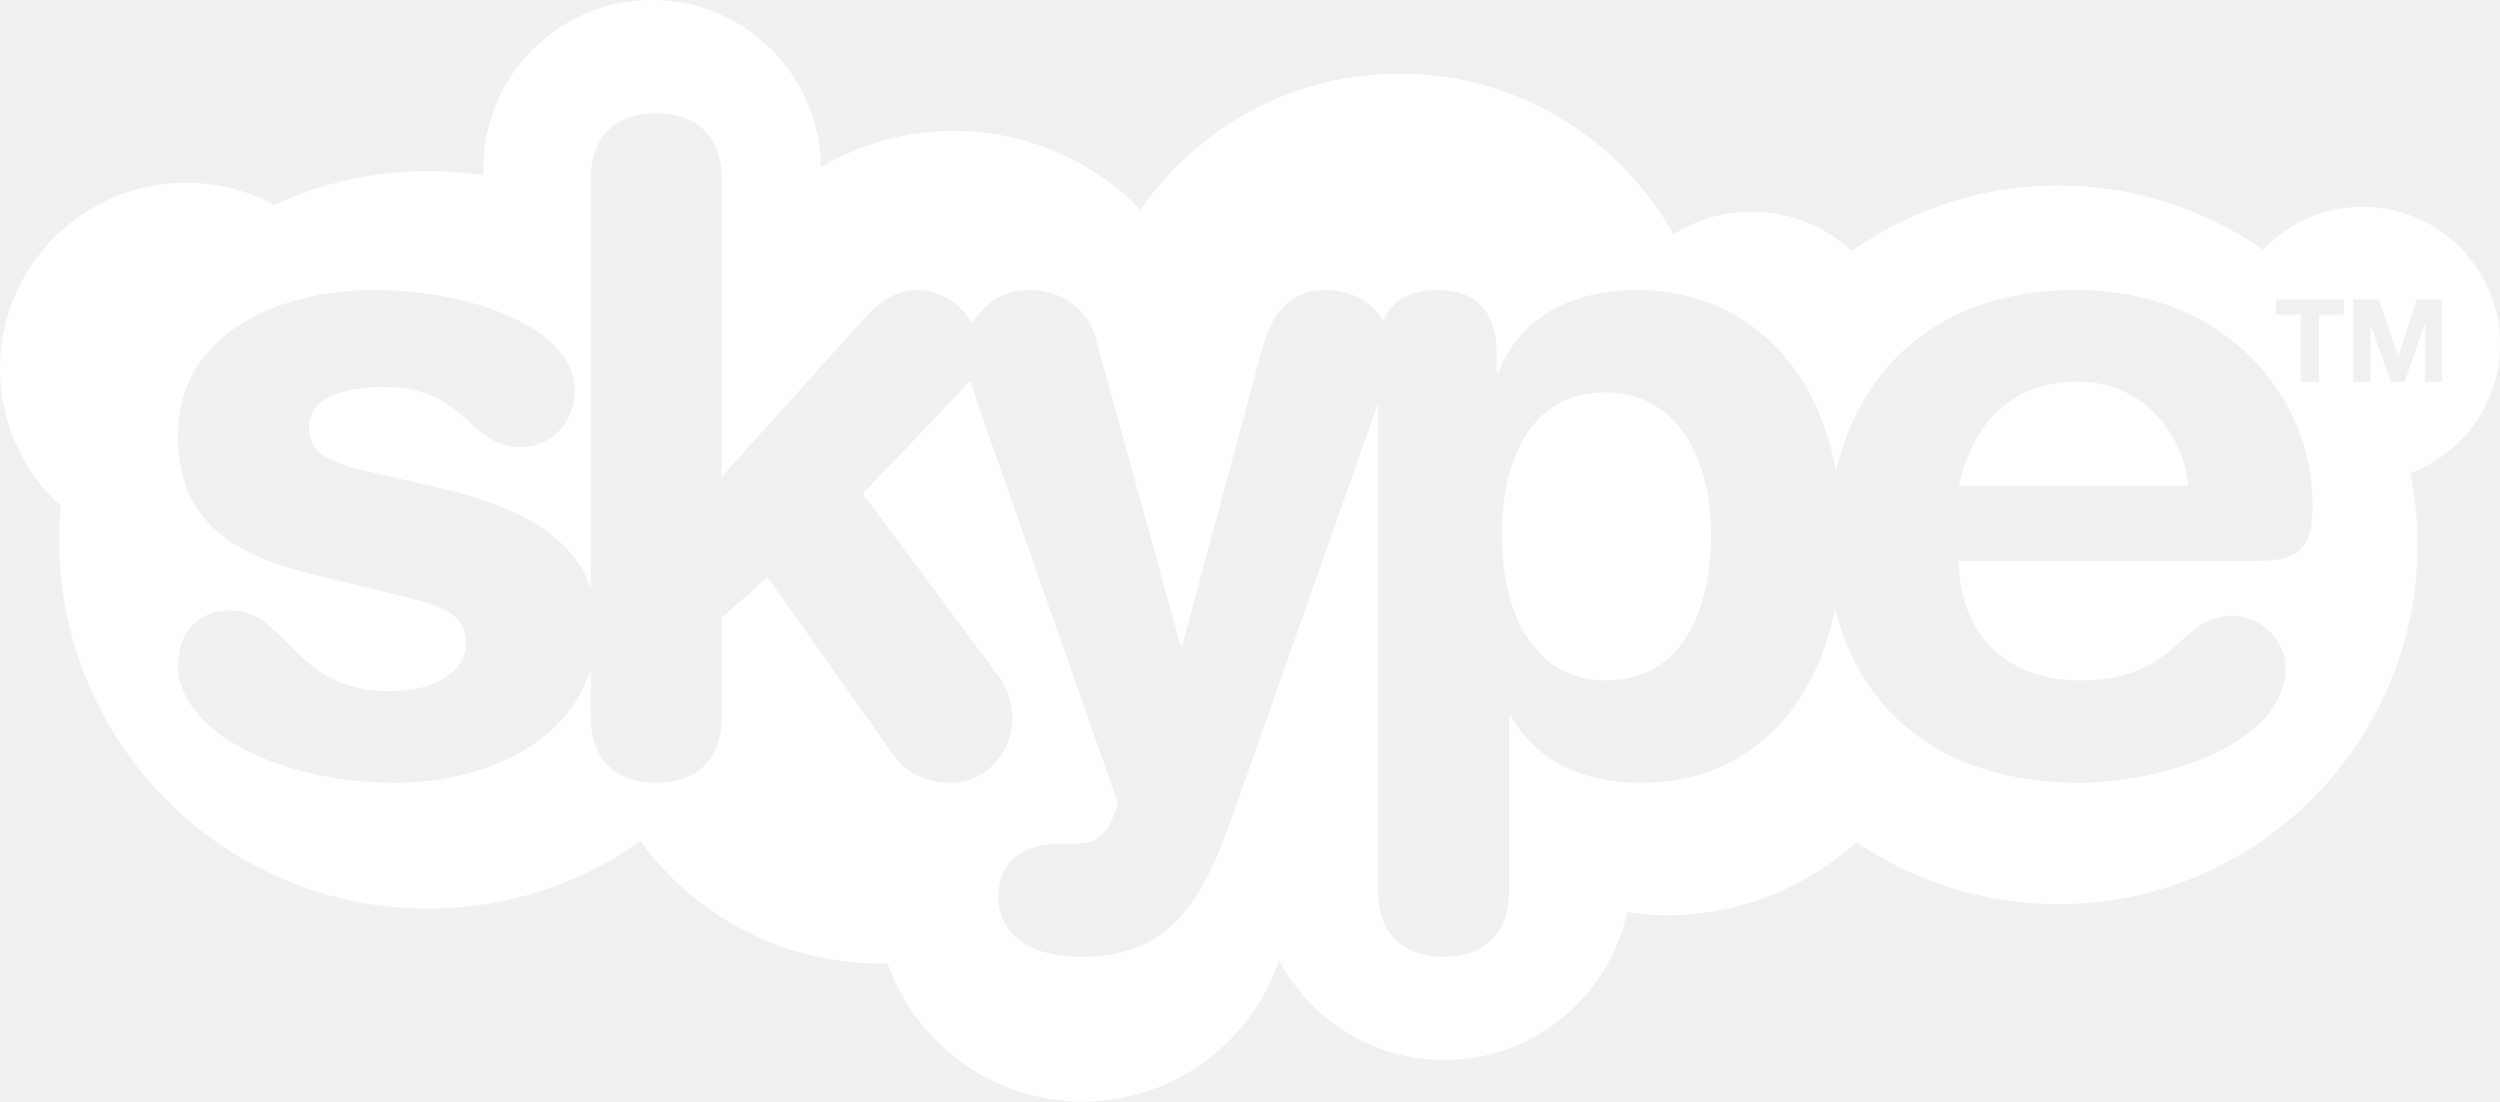
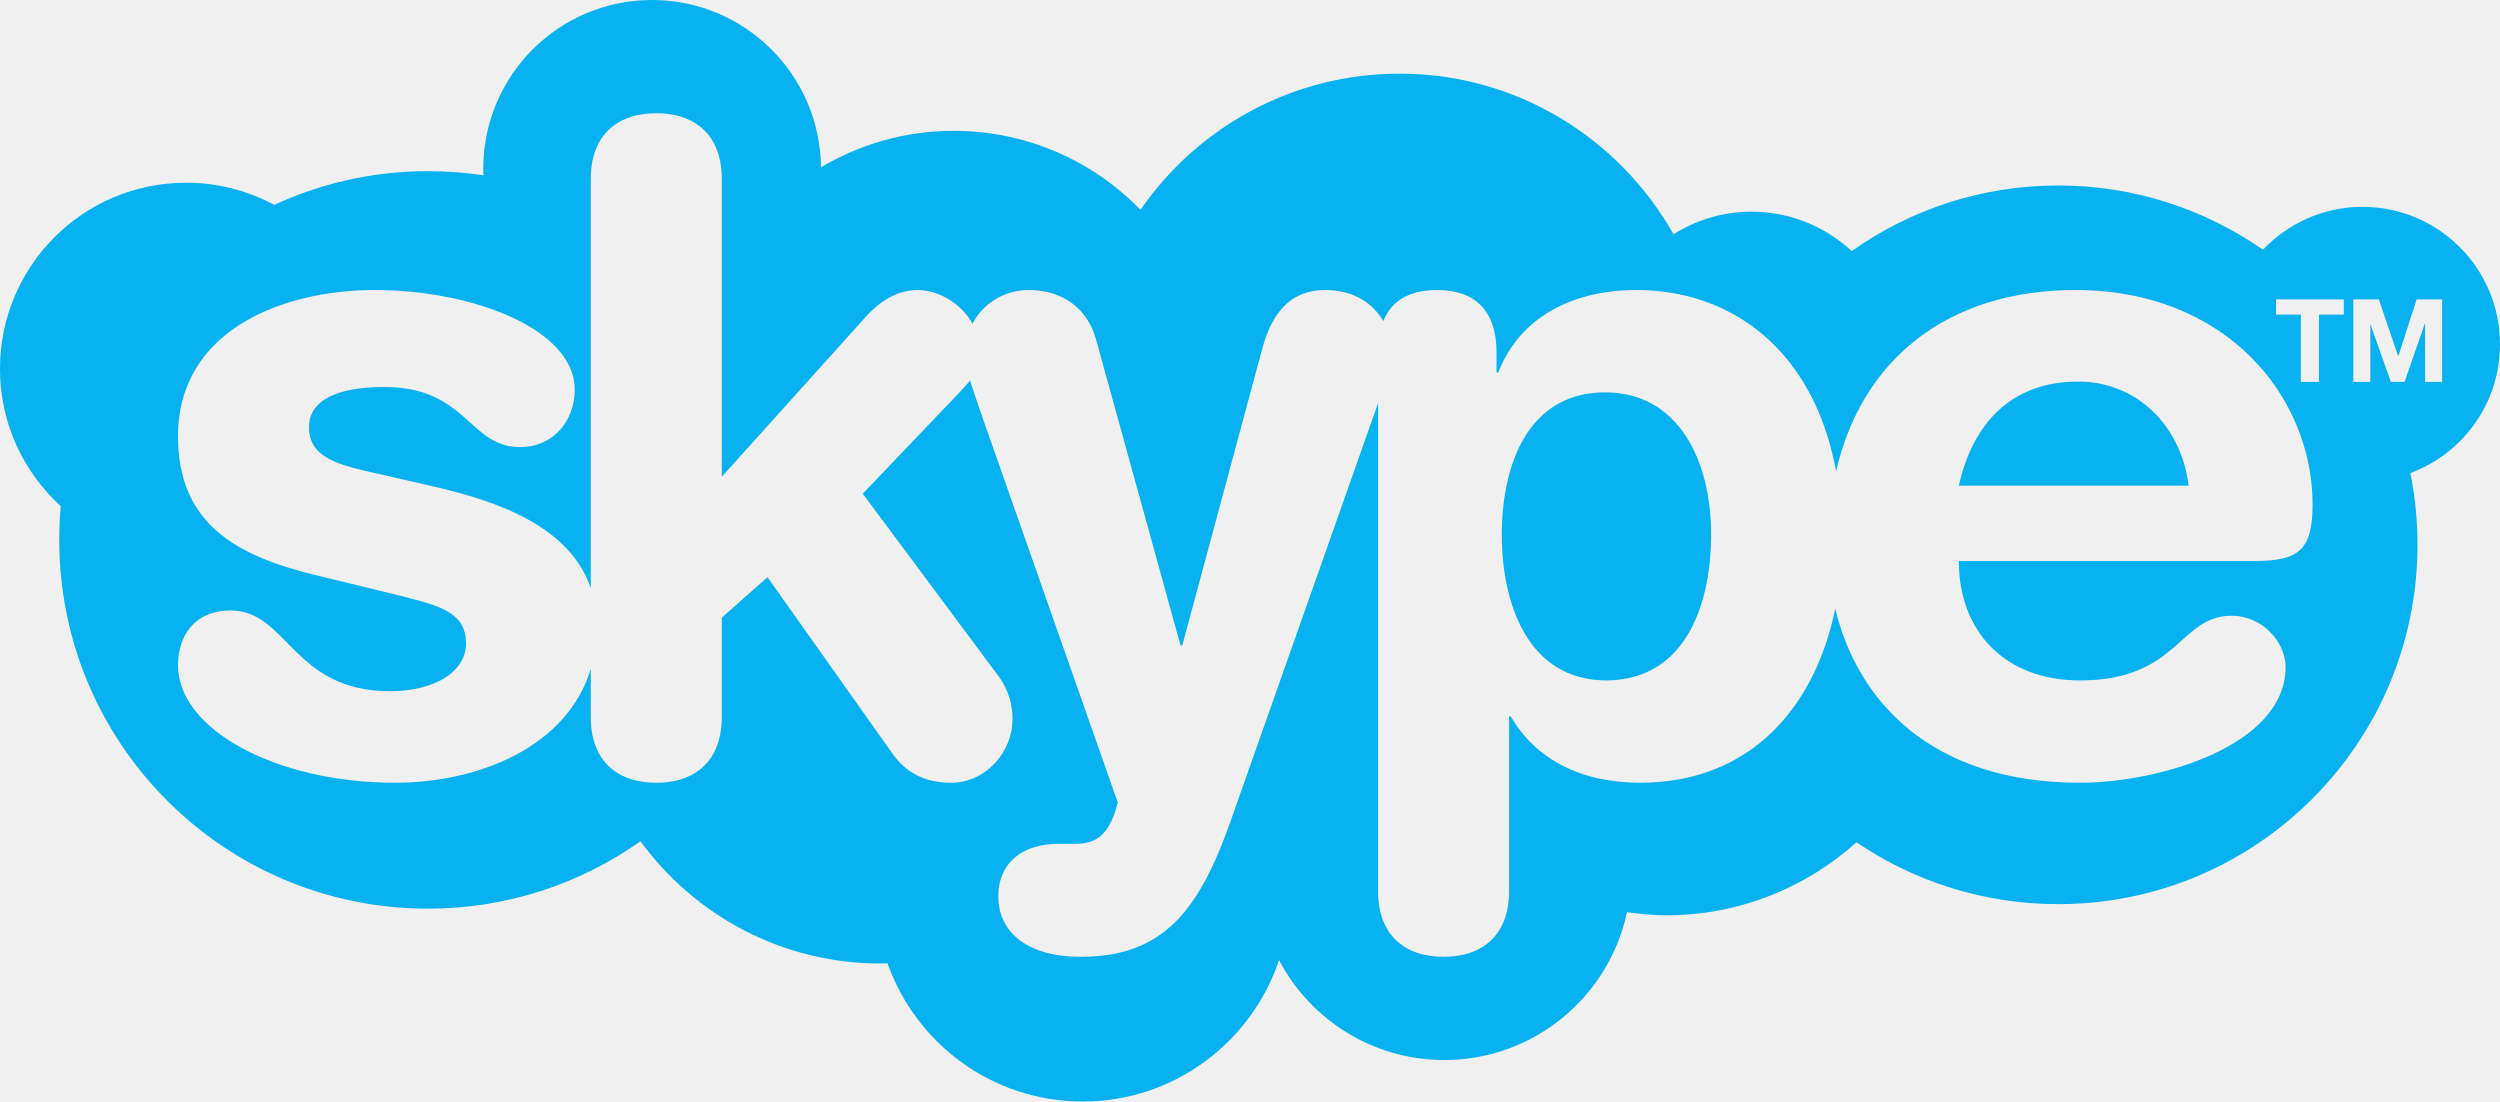
<svg xmlns="http://www.w3.org/2000/svg" viewBox="0 0 205.782 90.672">
-   <path d="m 53.669,0 c -7.676,0 -13.891,6.218 -13.891,13.898 0,0.181 0.002,0.354 0.021,0.535 -1.502,-0.227 -3.025,-0.344 -4.568,-0.344 -4.527,0 -8.808,0.997 -12.656,2.775 -2.161,-1.161 -4.632,-1.824 -7.266,-1.824 -8.458,0 -15.311,6.865 -15.311,15.316 -3.9001e-4,4.488 1.936,8.506 5.002,11.307 -0.082,0.916 -0.123,1.84 -0.123,2.783 0,16.765 13.581,30.348 30.353,30.348 6.522,0 12.551,-2.058 17.49,-5.549 4.445,6.094 11.628,10.064 19.756,10.064 0.206,0 0.391,-0.014 0.576,-0.023 2.346,6.628 8.643,11.385 16.072,11.385 7.511,0 13.888,-4.877 16.158,-11.641 2.57,4.887 7.69,8.223 13.6,8.223 7.39,0 13.561,-5.222 15.041,-12.168 1.07,0.145 2.14,0.254 3.25,0.254 6.01,0 11.489,-2.284 15.639,-6.01 4.74,3.218 10.461,5.094 16.611,5.094 16.32,0 29.568,-13.248 29.568,-29.578 0,-2.022 -0.2,-3.989 -0.59,-5.902 4.3,-1.596 7.381,-5.731 7.381,-10.6 0,-6.247 -5.06,-11.316 -11.32,-11.316 -3.23,0 -6.129,1.36 -8.189,3.527 -4.79,-3.328 -10.59,-5.287 -16.85,-5.287 -6.34,0 -12.2,2.005 -17,5.396 -2.18,-2.003 -5.06,-3.238 -8.25,-3.238 -2.37,0 -4.57,0.689 -6.42,1.859 -4.45,-7.88 -12.861,-13.221 -22.551,-13.221 -8.85,-2.001e-4 -16.654,4.443 -21.326,11.207 -3.889,-4.008 -9.341,-6.5 -15.391,-6.5 -3.992,0 -7.717,1.105 -10.906,3 C 67.498,6.155 61.303,0 53.669,0 Z m 0.35,9.32 c 3.252,0 5.393,1.85 5.393,5.395 V 39.242 L 71.387,25.941 c 1.112,-1.179 2.511,-2.068 4.137,-2.068 1.749,-10e-7 3.622,1.125 4.527,2.775 0.865,-1.678 2.613,-2.775 4.629,-2.775 2.881,0 4.879,1.623 5.537,4.062 l 6.955,25.189 h 0.145 l 6.588,-24.445 c 0.74,-2.738 2.198,-4.807 5.158,-4.807 2.55,-10e-7 4.041,1.26 4.801,2.557 0.68,-1.668 2.119,-2.557 4.439,-2.557 3.17,0 4.881,1.777 4.881,5.096 v 1.695 h 0.141 c 1.77,-4.569 6.139,-6.791 11.379,-6.791 7.7,-10e-7 14.57,4.815 16.43,14.916 2.09,-9.121 9.111,-14.916 19.711,-14.916 12.41,-10e-7 19.51,8.786 19.51,17.654 0,3.699 -1.11,4.652 -4.73,4.652 h -24.389 c 0,5.694 3.678,9.828 9.979,9.828 8.13,0 8.131,-5.322 12.471,-5.322 2.59,-10e-7 4.449,2.222 4.449,4.217 0,6.501 -10.44,9.529 -16.92,9.529 -12.27,0 -18.34,-6.756 -20.15,-14.336 -1.62,7.943 -6.828,14.336 -16.068,14.336 -4.94,0 -8.641,-1.994 -10.641,-5.467 h -0.141 v 14.408 c 0,3.546 -2.139,5.385 -5.389,5.385 -3.25,0 -5.391,-1.839 -5.391,-5.385 V 33.176 l -12.121,34.357 c -2.598,7.39 -5.541,11.225 -12.352,11.225 -4.795,0 -6.791,-2.357 -6.791,-4.941 0,-2.884 2.078,-4.361 4.959,-4.361 h 1.111 c 1.399,0 2.943,-0.072 3.766,-3.4 L 80.77,34.074 c -0.391,-1.161 -0.699,-2.031 -0.926,-2.756 -0.247,0.326 -0.534,0.617 -0.863,0.979 l -7.965,8.342 11.215,15.07 c 0.37,0.517 1.111,1.705 1.111,3.473 0,2.738 -2.201,5.25 -5.082,5.25 -2.675,0 -4.074,-1.333 -4.877,-2.512 L 63.176,47.512 59.411,50.84 v 8.197 c 0,3.546 -2.141,5.395 -5.393,5.395 -3.251,0 -5.391,-1.849 -5.391,-5.395 v -3.973 c -1.935,6.374 -9.157,9.367 -16.113,9.367 -9.733,0 -17.863,-4.36 -17.863,-9.674 0,-2.366 1.317,-4.508 4.342,-4.508 4.671,0 5.105,6.646 13.09,6.646 3.848,0 6.275,-1.704 6.275,-3.916 0,-2.729 -2.366,-3.174 -6.193,-4.135 L 25.805,47.295 C 19.529,45.745 14.651,43.159 14.651,35.914 c 0,-8.786 8.706,-12.041 16.176,-12.041 8.19,0 16.482,3.255 16.482,8.197 0,2.511 -1.707,4.732 -4.506,4.732 -4.218,0 -4.362,-4.949 -11.174,-4.949 -3.765,0 -6.195,1.033 -6.195,3.318 0,2.521 2.428,3.11 5.762,3.844 l 4.508,1.033 c 5.165,1.188 11.174,3.228 12.924,8.361 V 14.715 c 0,-3.545 2.14,-5.395 5.391,-5.395 z M 187.348,24.644 h 5.58 v 1.252 h -2.041 v 5.539 H 189.387 v -5.539 h -2.039 z m 6.359,0 h 2.1 l 1.592,4.67 h 0.019 l 1.5,-4.67 h 2.1 v 6.791 h -1.4 v -4.814 h -0.019 l -1.67,4.814 h -1.131 l -1.689,-4.77 v 4.77 h -1.4 z m -22.65,6.764 c -5.4,0 -8.648,3.327 -9.818,8.568 h 18.91 c -0.6,-4.951 -4.282,-8.568 -9.092,-8.568 z m -38.799,0.889 c -6.27,-0.081 -8.641,5.613 -8.641,11.742 0,5.541 2.081,11.969 8.641,11.969 6.88,-0.072 8.59,-6.945 8.59,-11.969 0,-6.347 -2.82,-11.669 -8.59,-11.742 z" id="path68" fill="#ffffff" fill-opacity="1" stroke="none" stroke-width="1" />
+   <path d="m 53.669,0 c -7.676,0 -13.891,6.218 -13.891,13.898 0,0.181 0.002,0.354 0.021,0.535 -1.502,-0.227 -3.025,-0.344 -4.568,-0.344 -4.527,0 -8.808,0.997 -12.656,2.775 -2.161,-1.161 -4.632,-1.824 -7.266,-1.824 -8.458,0 -15.311,6.865 -15.311,15.316 -3.9001e-4,4.488 1.936,8.506 5.002,11.307 -0.082,0.916 -0.123,1.84 -0.123,2.783 0,16.765 13.581,30.348 30.353,30.348 6.522,0 12.551,-2.058 17.49,-5.549 4.445,6.094 11.628,10.064 19.756,10.064 0.206,0 0.391,-0.014 0.576,-0.023 2.346,6.628 8.643,11.385 16.072,11.385 7.511,0 13.888,-4.877 16.158,-11.641 2.57,4.887 7.69,8.223 13.6,8.223 7.39,0 13.561,-5.222 15.041,-12.168 1.07,0.145 2.14,0.254 3.25,0.254 6.01,0 11.489,-2.284 15.639,-6.01 4.74,3.218 10.461,5.094 16.611,5.094 16.32,0 29.568,-13.248 29.568,-29.578 0,-2.022 -0.2,-3.989 -0.59,-5.902 4.3,-1.596 7.381,-5.731 7.381,-10.6 0,-6.247 -5.06,-11.316 -11.32,-11.316 -3.23,0 -6.129,1.36 -8.189,3.527 -4.79,-3.328 -10.59,-5.287 -16.85,-5.287 -6.34,0 -12.2,2.005 -17,5.396 -2.18,-2.003 -5.06,-3.238 -8.25,-3.238 -2.37,0 -4.57,0.689 -6.42,1.859 -4.45,-7.88 -12.861,-13.221 -22.551,-13.221 -8.85,-2.001e-4 -16.654,4.443 -21.326,11.207 -3.889,-4.008 -9.341,-6.5 -15.391,-6.5 -3.992,0 -7.717,1.105 -10.906,3 C 67.498,6.155 61.303,0 53.669,0 Z m 0.35,9.32 c 3.252,0 5.393,1.85 5.393,5.395 V 39.242 L 71.387,25.941 c 1.112,-1.179 2.511,-2.068 4.137,-2.068 1.749,-10e-7 3.622,1.125 4.527,2.775 0.865,-1.678 2.613,-2.775 4.629,-2.775 2.881,0 4.879,1.623 5.537,4.062 l 6.955,25.189 h 0.145 l 6.588,-24.445 c 0.74,-2.738 2.198,-4.807 5.158,-4.807 2.55,-10e-7 4.041,1.26 4.801,2.557 0.68,-1.668 2.119,-2.557 4.439,-2.557 3.17,0 4.881,1.777 4.881,5.096 v 1.695 h 0.141 c 1.77,-4.569 6.139,-6.791 11.379,-6.791 7.7,-10e-7 14.57,4.815 16.43,14.916 2.09,-9.121 9.111,-14.916 19.711,-14.916 12.41,-10e-7 19.51,8.786 19.51,17.654 0,3.699 -1.11,4.652 -4.73,4.652 h -24.389 c 0,5.694 3.678,9.828 9.979,9.828 8.13,0 8.131,-5.322 12.471,-5.322 2.59,-10e-7 4.449,2.222 4.449,4.217 0,6.501 -10.44,9.529 -16.92,9.529 -12.27,0 -18.34,-6.756 -20.15,-14.336 -1.62,7.943 -6.828,14.336 -16.068,14.336 -4.94,0 -8.641,-1.994 -10.641,-5.467 h -0.141 v 14.408 c 0,3.546 -2.139,5.385 -5.389,5.385 -3.25,0 -5.391,-1.839 -5.391,-5.385 V 33.176 l -12.121,34.357 c -2.598,7.39 -5.541,11.225 -12.352,11.225 -4.795,0 -6.791,-2.357 -6.791,-4.941 0,-2.884 2.078,-4.361 4.959,-4.361 h 1.111 c 1.399,0 2.943,-0.072 3.766,-3.4 L 80.77,34.074 c -0.391,-1.161 -0.699,-2.031 -0.926,-2.756 -0.247,0.326 -0.534,0.617 -0.863,0.979 l -7.965,8.342 11.215,15.07 c 0.37,0.517 1.111,1.705 1.111,3.473 0,2.738 -2.201,5.25 -5.082,5.25 -2.675,0 -4.074,-1.333 -4.877,-2.512 L 63.176,47.512 59.411,50.84 v 8.197 c 0,3.546 -2.141,5.395 -5.393,5.395 -3.251,0 -5.391,-1.849 -5.391,-5.395 v -3.973 c -1.935,6.374 -9.157,9.367 -16.113,9.367 -9.733,0 -17.863,-4.36 -17.863,-9.674 0,-2.366 1.317,-4.508 4.342,-4.508 4.671,0 5.105,6.646 13.09,6.646 3.848,0 6.275,-1.704 6.275,-3.916 0,-2.729 -2.366,-3.174 -6.193,-4.135 L 25.805,47.295 C 19.529,45.745 14.651,43.159 14.651,35.914 c 0,-8.786 8.706,-12.041 16.176,-12.041 8.19,0 16.482,3.255 16.482,8.197 0,2.511 -1.707,4.732 -4.506,4.732 -4.218,0 -4.362,-4.949 -11.174,-4.949 -3.765,0 -6.195,1.033 -6.195,3.318 0,2.521 2.428,3.11 5.762,3.844 l 4.508,1.033 c 5.165,1.188 11.174,3.228 12.924,8.361 V 14.715 c 0,-3.545 2.14,-5.395 5.391,-5.395 z M 187.348,24.644 h 5.58 v 1.252 h -2.041 v 5.539 H 189.387 v -5.539 h -2.039 z m 6.359,0 h 2.1 l 1.592,4.67 h 0.019 l 1.5,-4.67 h 2.1 v 6.791 h -1.4 v -4.814 h -0.019 l -1.67,4.814 h -1.131 l -1.689,-4.77 v 4.77 h -1.4 z m -22.65,6.764 c -5.4,0 -8.648,3.327 -9.818,8.568 h 18.91 c -0.6,-4.951 -4.282,-8.568 -9.092,-8.568 z m -38.799,0.889 c -6.27,-0.081 -8.641,5.613 -8.641,11.742 0,5.541 2.081,11.969 8.641,11.969 6.88,-0.072 8.59,-6.945 8.59,-11.969 0,-6.347 -2.82,-11.669 -8.59,-11.742 z" id="path68" fill="#08b1f0" fill-opacity="1" stroke="none" stroke-width="1" />
</svg>
